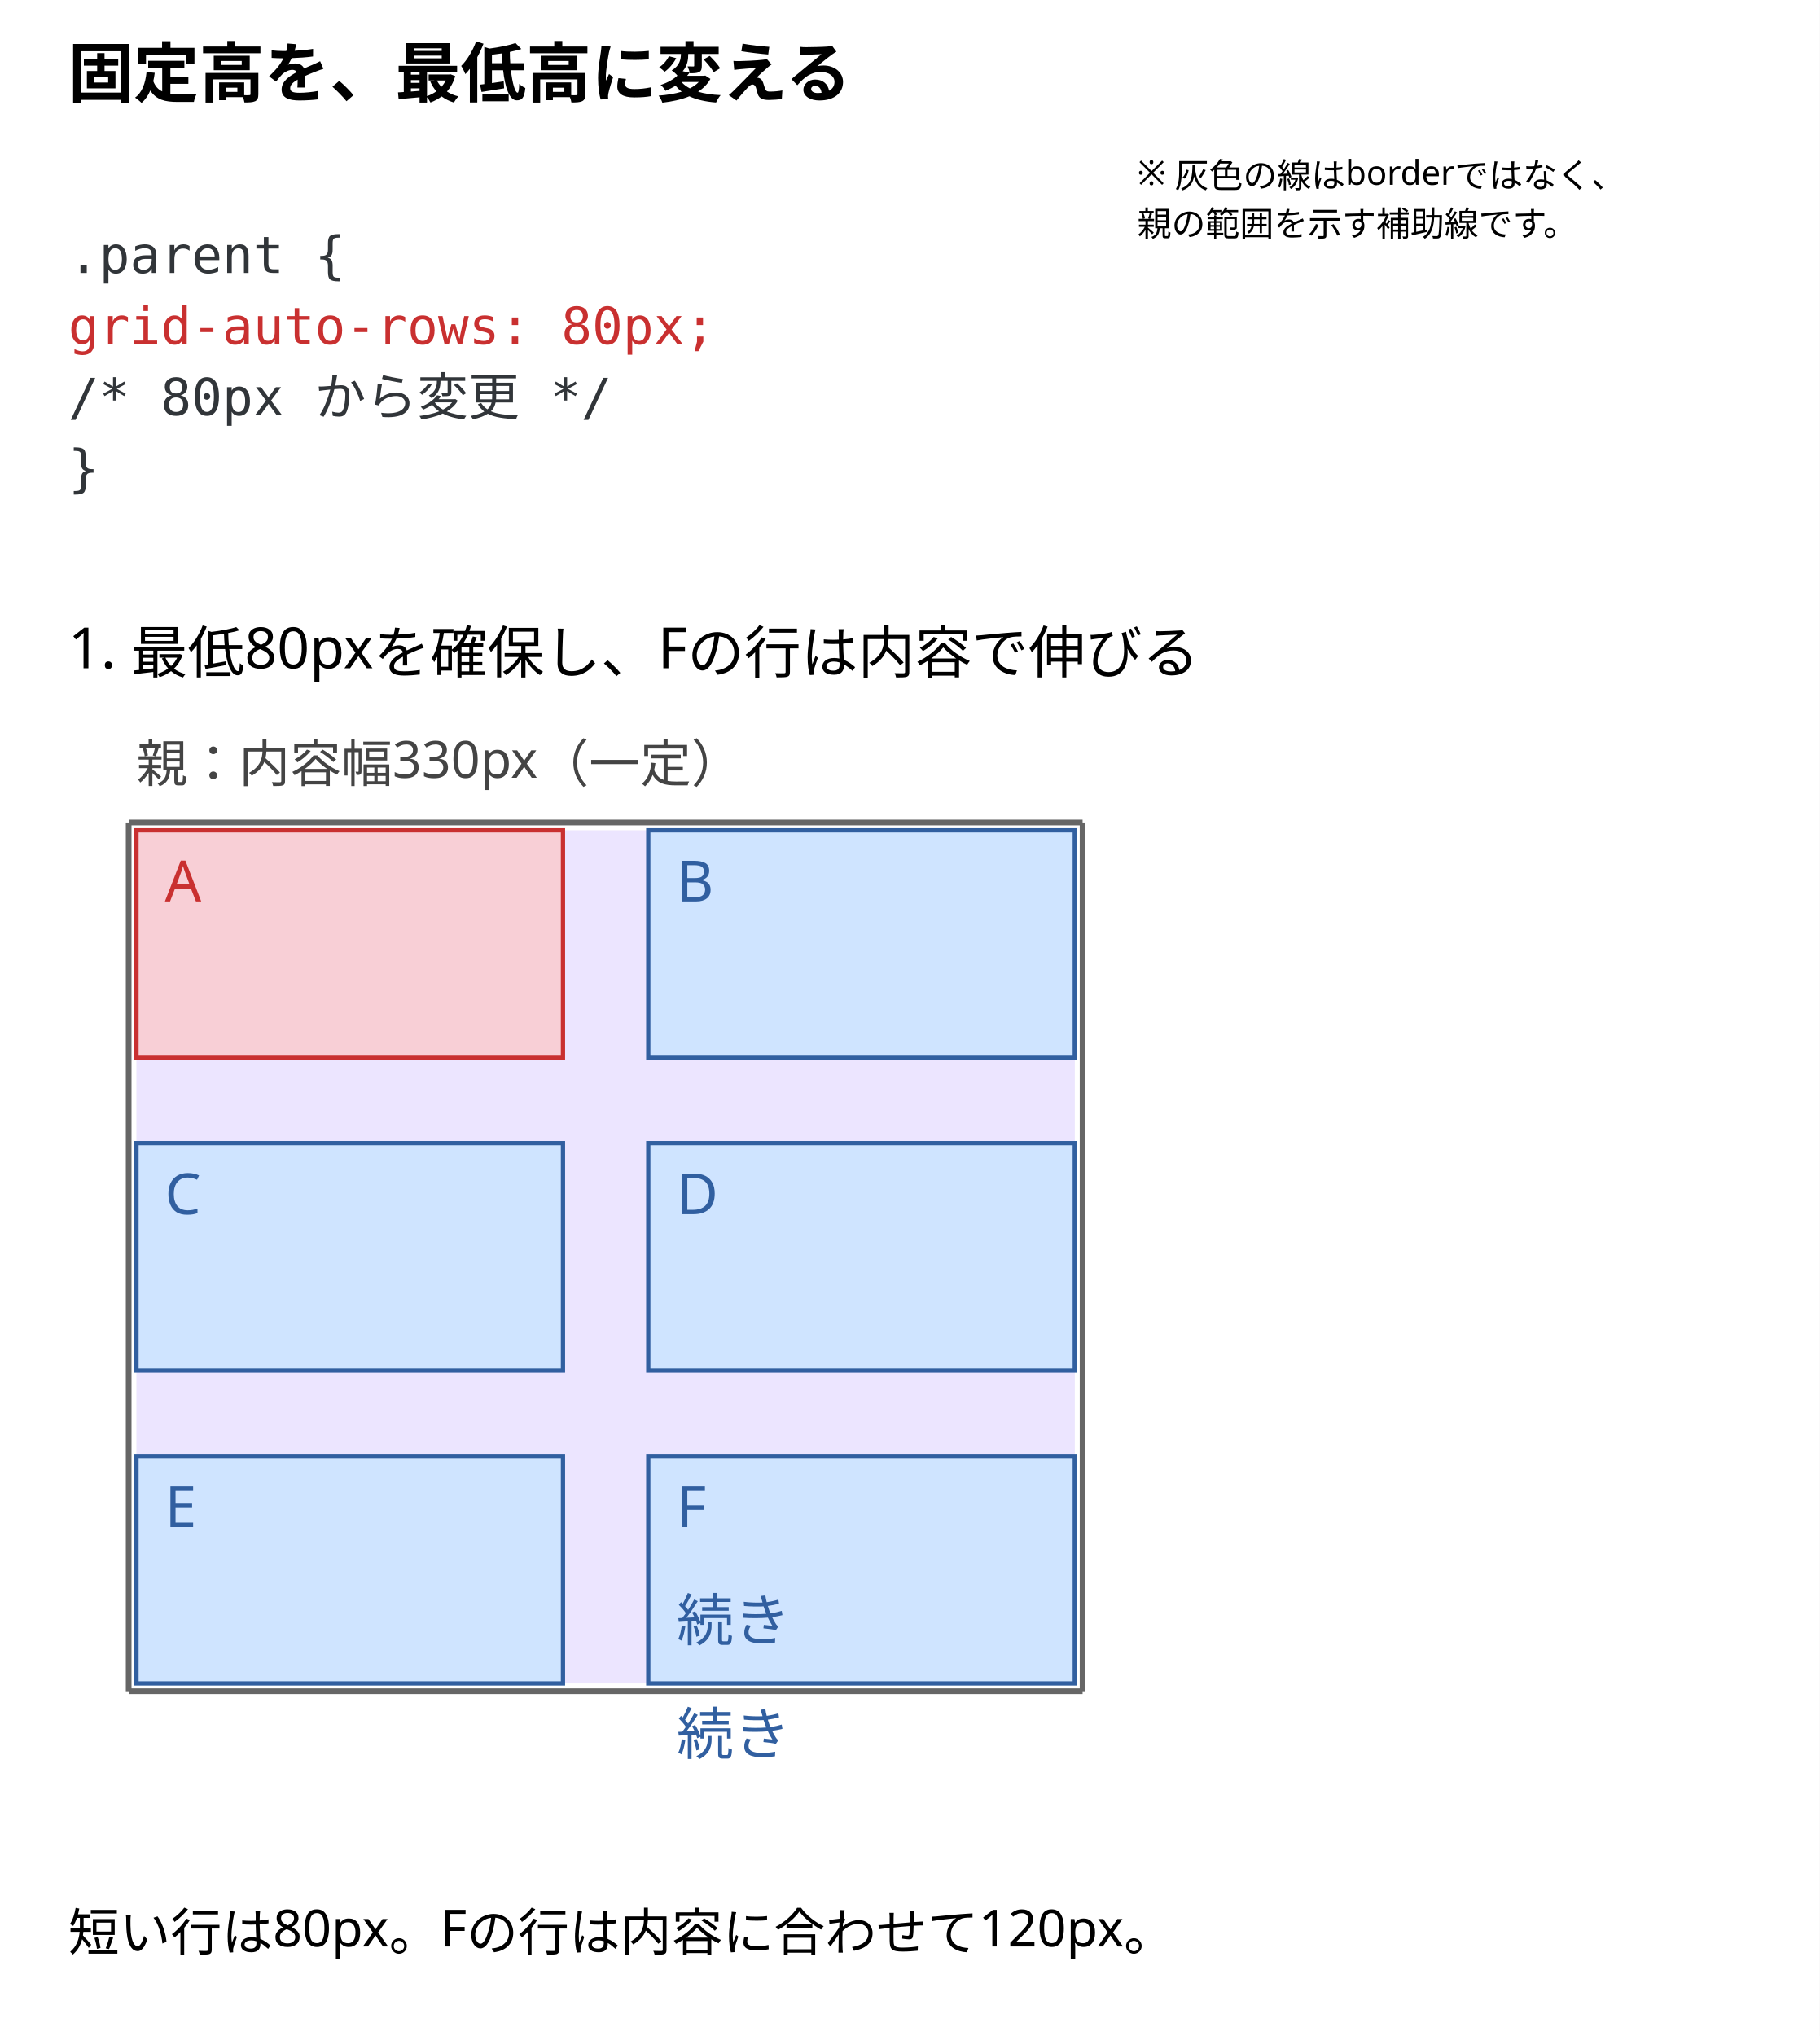
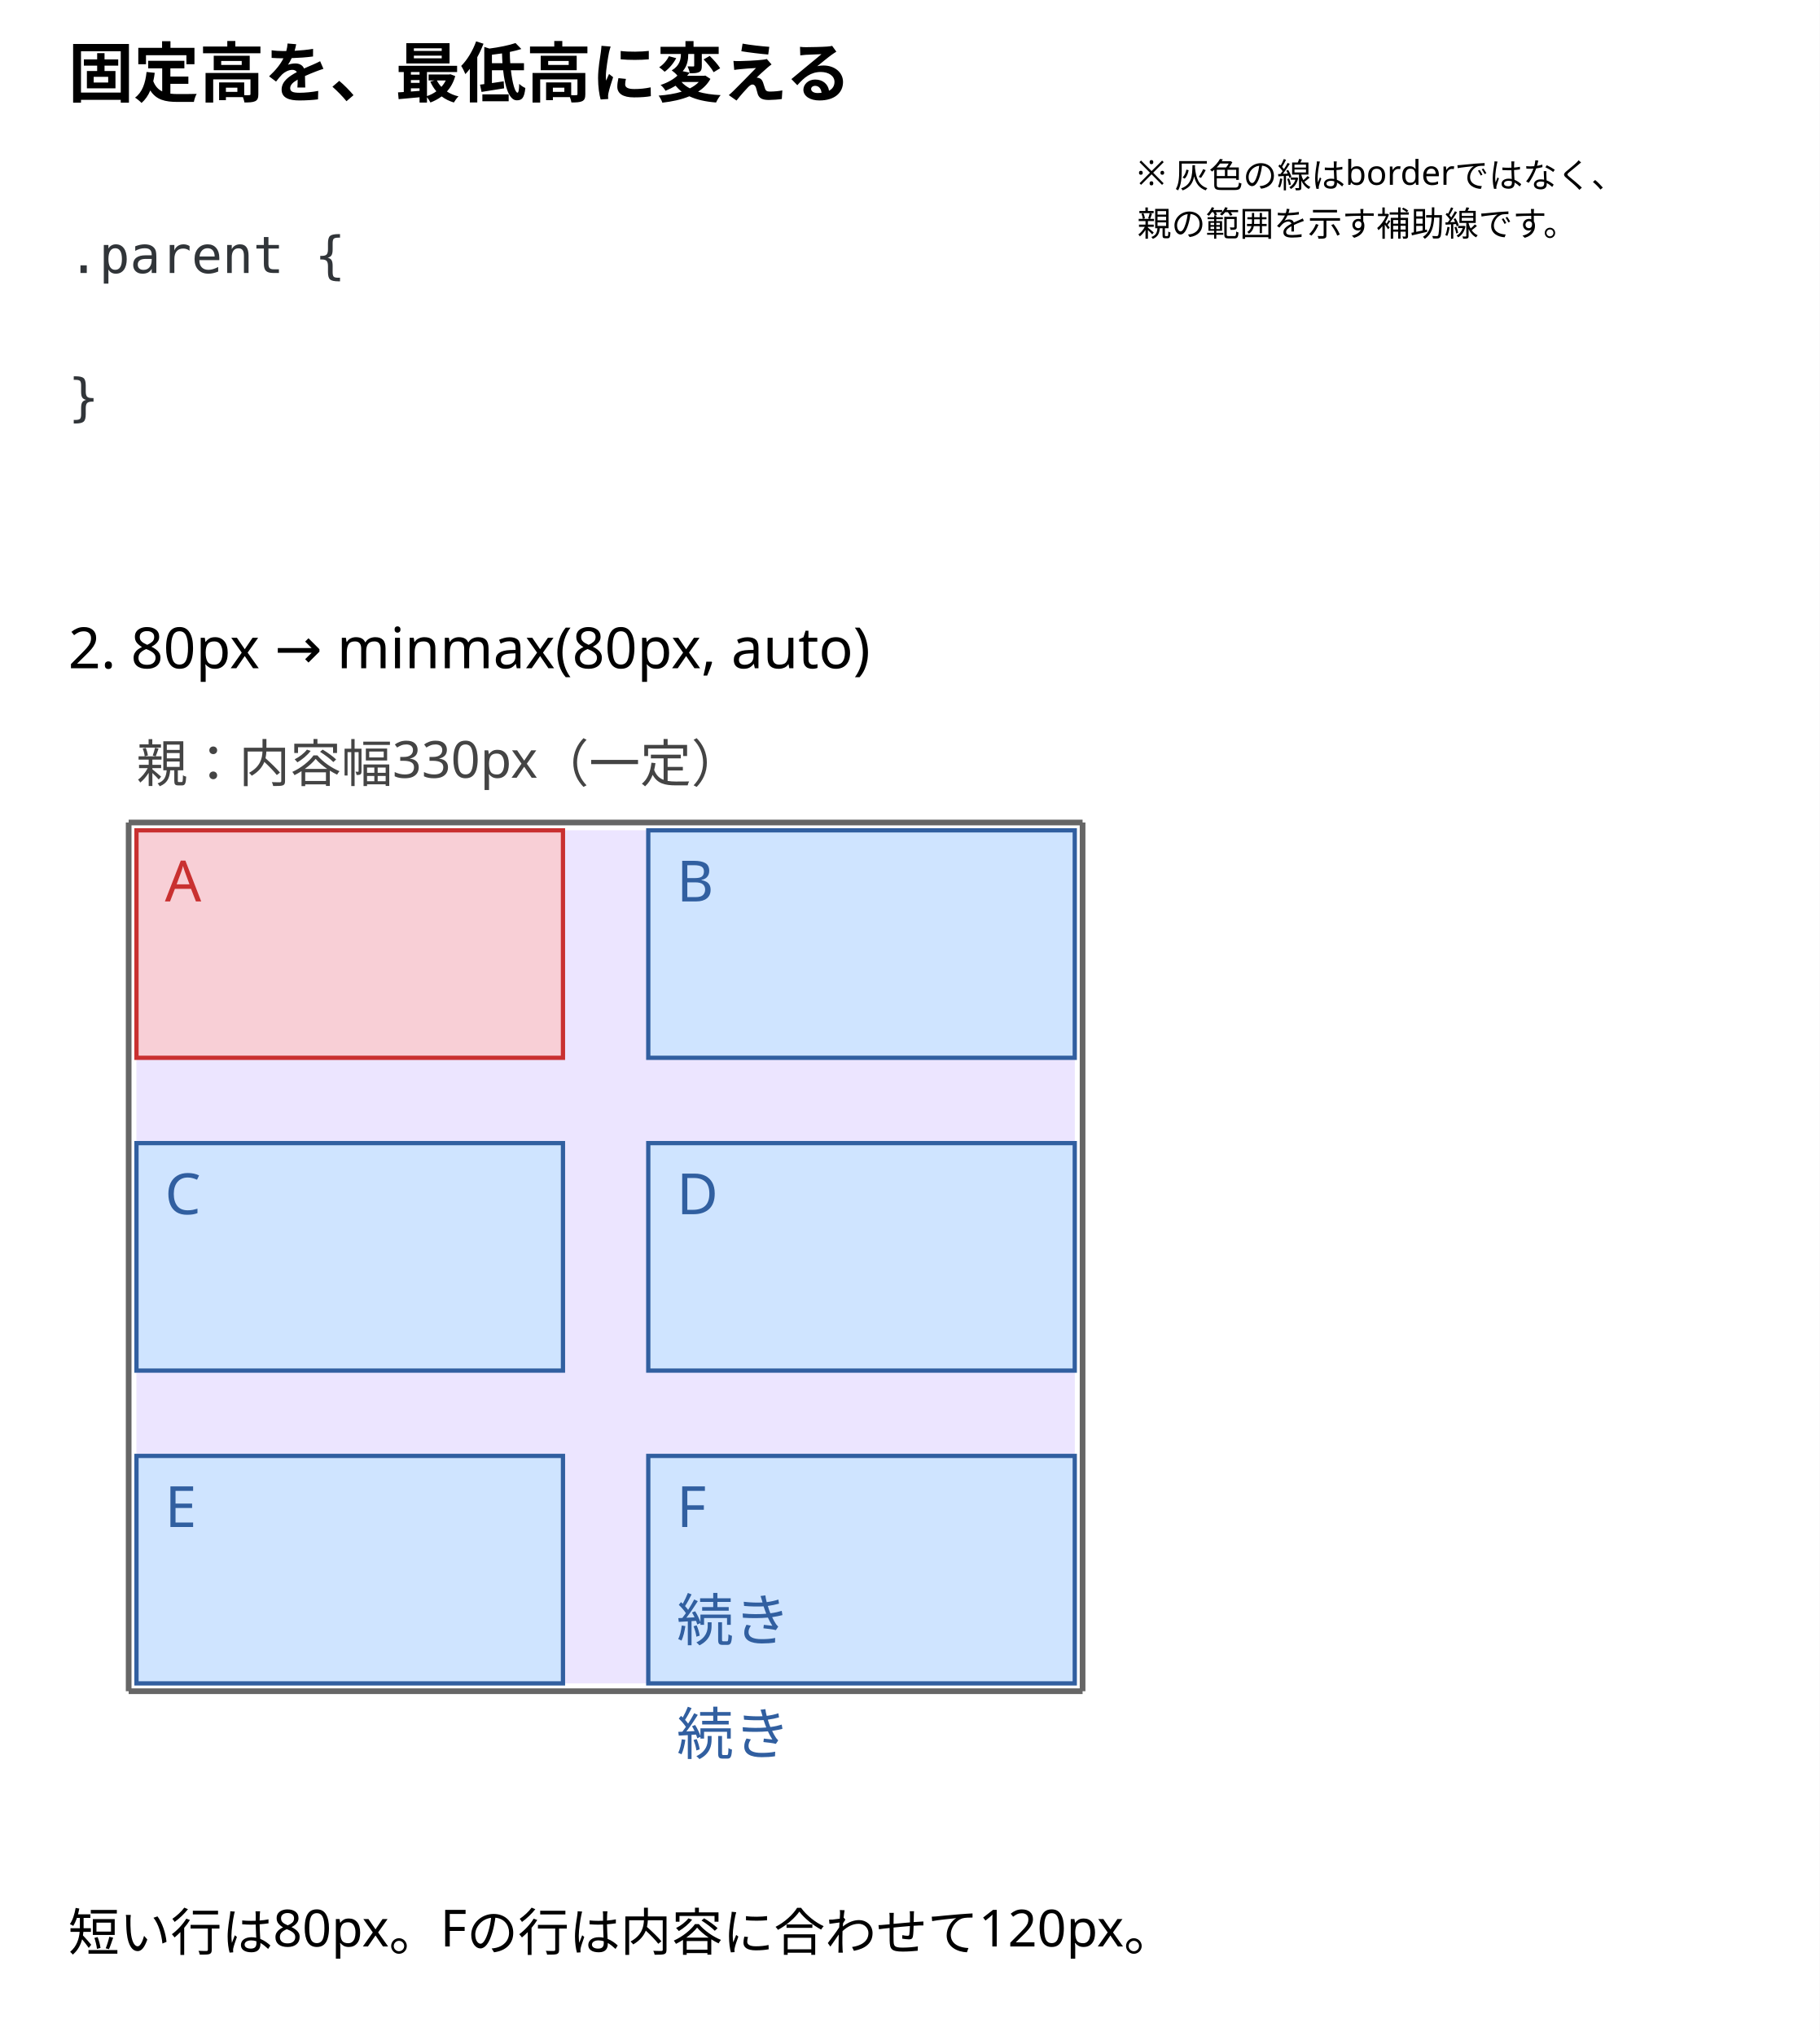
- <svg xmlns="http://www.w3.org/2000/svg" width="640" height="716.0" viewBox="0 0 640 716.0" role="img" aria-labelledby="title desc" style="max-width:100%;height:auto">
-   <style>text{font-family:Meiryo,"Yu Gothic",sans-serif;font-size:20px;font-weight:500;fill:#000000}.title{font-size:23px;font-weight:700;fill:#000000}.code{font-family:Consolas,Meiryo,monospace;font-size:18px;fill:#313539}.small{font-size:18px}.parent-label{fill:#444444}.column{fill:#007F99}.row{fill:#D66A00}.gap{fill:#7C3AED}.status{fill:#000000}.track{fill:none;stroke:#007F99;stroke-width:1.5}.edge{stroke:#666666;stroke-width:2;stroke-opacity:1;stroke-dasharray:none}.motion{display:inline}.still{display:none}@media(prefers-reduced-motion:reduce){.motion{display:none}.still{display:inline}}@media(prefers-reduced-motion:no-preference){.caption{animation:caption 20s linear infinite}}@keyframes caption{0%,1.25%{opacity:0}2.5%,49.999%{opacity:1}50%,51.25%{opacity:0}52.5%,100%{opacity:1}}.code .active-css{fill:#c93030}.gap-region{fill:#ECE5FF;stroke:none}.parent-note{font-size:12px;fill:#000000}</style>
+ <svg xmlns="http://www.w3.org/2000/svg" width="536.31" height="600" viewBox="0 0 640 716.0" role="img" aria-labelledby="title desc" style="max-width:100%;height:auto">
+   <style>text{font-family:Meiryo,"Yu Gothic",sans-serif;font-size:20px;font-weight:500;fill:#000000}.title{font-size:23px;font-weight:700;fill:#000000}.code{font-family:Consolas,Meiryo,monospace;font-size:18px;fill:#313539}.small{font-size:18px}.parent-label{fill:#444444}.column{fill:#007F99}.row{fill:#D66A00}.gap{fill:#7C3AED}.status{fill:#000000}.track{fill:none;stroke:#007F99;stroke-width:1.5}.edge{stroke:#666666;stroke-width:2;stroke-opacity:1;stroke-dasharray:none}.motion{display:inline}.still{display:none}@media(prefers-reduced-motion:reduce){.motion{display:none}.still{display:inline}}.code .active-css{fill:#c93030}.gap-region{fill:#ECE5FF;stroke:none}.parent-note{font-size:12px;fill:#000000}</style>
  <rect width="640" height="716.0" fill="#ffffff" />
  <text x="24" y="34" class="title">固定高を、最低高に変える</text>
  <text x="24" y="96.0" class="code">.parent {</text>
  <g class="motion">
-     <text x="24" y="121.0" class="code" opacity="1">
+     <text x="24" y="121.0" class="code sync-css sync-css-0" opacity="0">
      <tspan class="active-css">  grid-auto-rows: 80px;</tspan>
-       <animate attributeName="opacity" values="1;1;0;0;1;1" keyTimes="0.0;0.025;0.075;0.588;0.637;1.0" calcMode="linear" dur="20s" repeatCount="indefinite" />
    </text>
-     <text x="24" y="121.0" class="code" opacity="0">
+     <text x="24" y="121.0" class="code sync-css sync-css-1" opacity="0">
      <tspan class="active-css">  grid-auto-rows: minmax(80px, auto);</tspan>
-       <animate attributeName="opacity" values="0;0;1;1;0;0" keyTimes="0.0;0.087;0.138;0.525;0.575;1.0" calcMode="linear" dur="20s" repeatCount="indefinite" />
    </text>
  </g>
  <g class="still">
    <text x="24" y="121.0" class="code">
      <tspan class="active-css">  grid-auto-rows: minmax(80px, auto);</tspan>
    </text>
  </g>
-   <text x="24" y="146.0" class="code">  /* 80px から変更 */</text>
-   <text x="24" y="171.0" class="code">}</text>
+   <text x="24" y="146.0" class="code">}</text>
  <g class="motion">
    <g class="caption">
-       <text x="24" y="235.0" opacity="1">1. 最低80pxを確保し、Fの行は内容で伸びる<animate attributeName="opacity" values="1;0;1" keyTimes="0;0.5;1" calcMode="discrete" dur="20s" repeatCount="indefinite" />
-       </text>
-       <text x="24" y="235.0" opacity="0">2. 80pxへ戻す → 行を固定する<animate attributeName="opacity" values="0;1;0" keyTimes="0;0.5;1" calcMode="discrete" dur="20s" repeatCount="indefinite" />
-       </text>
+       <text x="24" y="235.0" opacity="1" class="caption-state caption-state-0">1. 80px</text>
+       <text x="24" y="235.0" opacity="0" class="caption-state caption-state-1">2. 80px → minmax(80px, auto)</text>
    </g>
    <text x="48" y="275.0" class="small parent-label">親：内容幅330px（一定）</text>
    <rect fill="#f5f5f5" x="48.0" y="292.0" width="330.0" height="300.0">
-       <animate attributeName="height" values="300.0;300.0;340.0;340.0;300.0;300.0" keyTimes="0;0.263;0.412;0.762;0.912;1" dur="20s" repeatCount="indefinite" />
+       <animate attributeName="height" values="300.0;300.0;340.0;340.0" keyTimes="0;0.625;0.761;1" dur="22s" repeatCount="indefinite" />
    </rect>
    <rect fill="#ECE5FF" x="198.0" y="292.0" width="30.0" height="300.0" class="gap-region" stroke="none">
-       <animate attributeName="height" values="300.0;300.0;340.0;340.0;300.0;300.0" keyTimes="0;0.263;0.412;0.762;0.912;1" dur="20s" repeatCount="indefinite" />
+       <animate attributeName="height" values="300.0;300.0;340.0;340.0" keyTimes="0;0.625;0.761;1" dur="22s" repeatCount="indefinite" />
    </rect>
    <rect fill="#ECE5FF" x="48.0" y="372.0" width="330.0" height="30.0" class="gap-region" stroke="none" />
    <rect fill="#ECE5FF" x="48.0" y="482.0" width="330.0" height="30.0" class="gap-region" stroke="none" />
    <rect data-child="A" fill="#f8cfd6" stroke="#c93030" stroke-width="1.5" x="48.0" y="292.0" width="150" height="80" />
    <text data-label="A" style="fill:#c93030" x="58.0" y="317.0">A</text>
    <rect data-child="B" fill="#cfe4ff" stroke="#315fa0" stroke-width="1.5" x="228.0" y="292.0" width="150" height="80" />
    <text data-label="B" style="fill:#315fa0" x="238.0" y="317.0">B</text>
    <rect data-child="C" fill="#cfe4ff" stroke="#315fa0" stroke-width="1.5" x="48.0" y="402.0" width="150" height="80" />
    <text data-label="C" style="fill:#315fa0" x="58.0" y="427.0">C</text>
    <rect data-child="D" fill="#cfe4ff" stroke="#315fa0" stroke-width="1.5" x="228.0" y="402.0" width="150" height="80" />
    <text data-label="D" style="fill:#315fa0" x="238.0" y="427.0">D</text>
    <rect data-child="E" fill="#cfe4ff" stroke="#315fa0" stroke-width="1.5" x="48.0" y="512.0" width="150" height="80">
-       <animate attributeName="height" values="80;80;120;120;80;80" keyTimes="0;0.263;0.412;0.762;0.912;1" dur="20s" repeatCount="indefinite" />
+       <animate attributeName="height" values="80;80;120;120" keyTimes="0;0.625;0.761;1" dur="22s" repeatCount="indefinite" />
    </rect>
    <text data-label="E" style="fill:#315fa0" x="58.0" y="537.0">E</text>
    <rect data-child="F" fill="#cfe4ff" stroke="#315fa0" stroke-width="1.5" x="228.0" y="512.0" width="150" height="80">
-       <animate attributeName="height" values="80;80;120;120;80;80" keyTimes="0;0.263;0.412;0.762;0.912;1" dur="20s" repeatCount="indefinite" />
+       <animate attributeName="height" values="80;80;120;120" keyTimes="0;0.625;0.761;1" dur="22s" repeatCount="indefinite" />
    </rect>
    <text data-label="F" style="fill:#315fa0" x="238.0" y="537.0">F</text>
    <text style="fill:#315fa0" x="238.0" y="577.0">続き</text>
    <text style="fill:#315fa0" x="238.0" y="617.0">続き</text>
    <line class="edge" x1="45.25" y1="289.25" x2="380.75" y2="289.25" data-parent-boundary="true" data-outline-offset="2.75" data-outline-gap="1" />
    <line class="edge" x1="45.25" y1="289.25" x2="45.25" y2="594.75" data-parent-boundary="true" data-outline-offset="2.75" data-outline-gap="1">
-       <animate attributeName="y2" values="594.75;594.75;634.75;634.75;594.75;594.75" keyTimes="0;0.263;0.412;0.762;0.912;1" dur="20s" repeatCount="indefinite" />
+       <animate attributeName="y2" values="594.75;594.75;634.75;634.75" keyTimes="0;0.625;0.761;1" dur="22s" repeatCount="indefinite" />
    </line>
    <line class="edge" x1="380.75" y1="289.25" x2="380.75" y2="594.75" data-parent-boundary="true" data-outline-offset="2.75" data-outline-gap="1">
-       <animate attributeName="y2" values="594.75;594.75;634.75;634.75;594.75;594.75" keyTimes="0;0.263;0.412;0.762;0.912;1" dur="20s" repeatCount="indefinite" />
+       <animate attributeName="y2" values="594.75;594.75;634.75;634.75" keyTimes="0;0.625;0.761;1" dur="22s" repeatCount="indefinite" />
    </line>
    <line class="edge" x1="45.25" y1="594.75" x2="380.75" y2="594.75" data-parent-boundary="true" data-outline-offset="2.75" data-outline-gap="1">
-       <animate attributeName="y1" values="594.75;594.75;634.75;634.75;594.75;594.75" keyTimes="0;0.263;0.412;0.762;0.912;1" dur="20s" repeatCount="indefinite" />
-       <animate attributeName="y2" values="594.75;594.75;634.75;634.75;594.75;594.75" keyTimes="0;0.263;0.412;0.762;0.912;1" dur="20s" repeatCount="indefinite" />
+       <animate attributeName="y1" values="594.75;594.75;634.75;634.75" keyTimes="0;0.625;0.761;1" dur="22s" repeatCount="indefinite" />
+       <animate attributeName="y2" values="594.75;594.75;634.75;634.75" keyTimes="0;0.625;0.761;1" dur="22s" repeatCount="indefinite" />
    </line>
  </g>
  <g class="still">
    <text x="24" y="235.0" class="">指定後の結果（動きを減らした表示）</text>
    <text x="48" y="275.0" class="small parent-label">親：内容幅330px</text>
    <rect fill="#f5f5f5" x="48.0" y="292.0" width="330.0" height="340.0" />
    <rect fill="#ECE5FF" x="198.0" y="292.0" width="30.0" height="340.0" class="gap-region" stroke="none" />
    <rect fill="#ECE5FF" x="48.0" y="372.0" width="330.0" height="30.0" class="gap-region" stroke="none" />
    <rect fill="#ECE5FF" x="48.0" y="482.0" width="330.0" height="30.0" class="gap-region" stroke="none" />
    <rect data-child="A" fill="#f8cfd6" stroke="#c93030" stroke-width="1.5" x="48.0" y="292.0" width="150" height="80" />
    <text data-label="A" style="fill:#c93030" x="58.0" y="317.0">A</text>
    <rect data-child="B" fill="#cfe4ff" stroke="#315fa0" stroke-width="1.5" x="228.0" y="292.0" width="150" height="80" />
    <text data-label="B" style="fill:#315fa0" x="238.0" y="317.0">B</text>
    <rect data-child="C" fill="#cfe4ff" stroke="#315fa0" stroke-width="1.5" x="48.0" y="402.0" width="150" height="80" />
    <text data-label="C" style="fill:#315fa0" x="58.0" y="427.0">C</text>
    <rect data-child="D" fill="#cfe4ff" stroke="#315fa0" stroke-width="1.5" x="228.0" y="402.0" width="150" height="80" />
    <text data-label="D" style="fill:#315fa0" x="238.0" y="427.0">D</text>
    <rect data-child="E" fill="#cfe4ff" stroke="#315fa0" stroke-width="1.5" x="48.0" y="512.0" width="150" height="120" />
    <text data-label="E" style="fill:#315fa0" x="58.0" y="537.0">E</text>
    <rect data-child="F" fill="#cfe4ff" stroke="#315fa0" stroke-width="1.5" x="228.0" y="512.0" width="150" height="120" />
    <text data-label="F" style="fill:#315fa0" x="238.0" y="537.0">F</text>
    <text style="fill:#315fa0" x="238.0" y="577.0">続き</text>
    <text style="fill:#315fa0" x="238.0" y="617.0">続き</text>
    <line class="edge" x1="45.25" y1="289.25" x2="380.75" y2="289.25" data-parent-boundary="true" data-outline-offset="2.75" data-outline-gap="1" />
    <line class="edge" x1="45.25" y1="289.25" x2="45.25" y2="634.75" data-parent-boundary="true" data-outline-offset="2.75" data-outline-gap="1" />
    <line class="edge" x1="380.75" y1="289.25" x2="380.75" y2="634.75" data-parent-boundary="true" data-outline-offset="2.75" data-outline-gap="1" />
    <line class="edge" x1="45.25" y1="634.75" x2="380.75" y2="634.75" data-parent-boundary="true" data-outline-offset="2.75" data-outline-gap="1" />
  </g>
  <text x="24" y="686.0" class="small">短い行は80px。Fの行は内容に合わせて120px。</text>
  <g class="parent-note-block" data-layout-shift="24">
    <text x="400" y="65" class="parent-note">※ 灰色の線はborderではなく、</text>
    <text x="400" y="83" class="parent-note">親の範囲を示す補助線です。</text>
  </g>
+   <style id="caption-timing">.caption .caption-state{opacity:0}.caption .caption-state-1{opacity:1}@media(prefers-reduced-motion:no-preference){.caption .caption-state-0,.motion .code.sync-css-0{animation:caption-state-0 22s linear infinite both}@keyframes caption-state-0{0%,40.909%{opacity:1}45.455%,100%{opacity:0}100%{opacity:1}}.caption .caption-state-1,.motion .code.sync-css-1{animation:caption-state-1 22s linear infinite both}@keyframes caption-state-1{0%,46.591%{opacity:0}51.136%,95.455%{opacity:1}100%{opacity:0}}}</style>
</svg>
